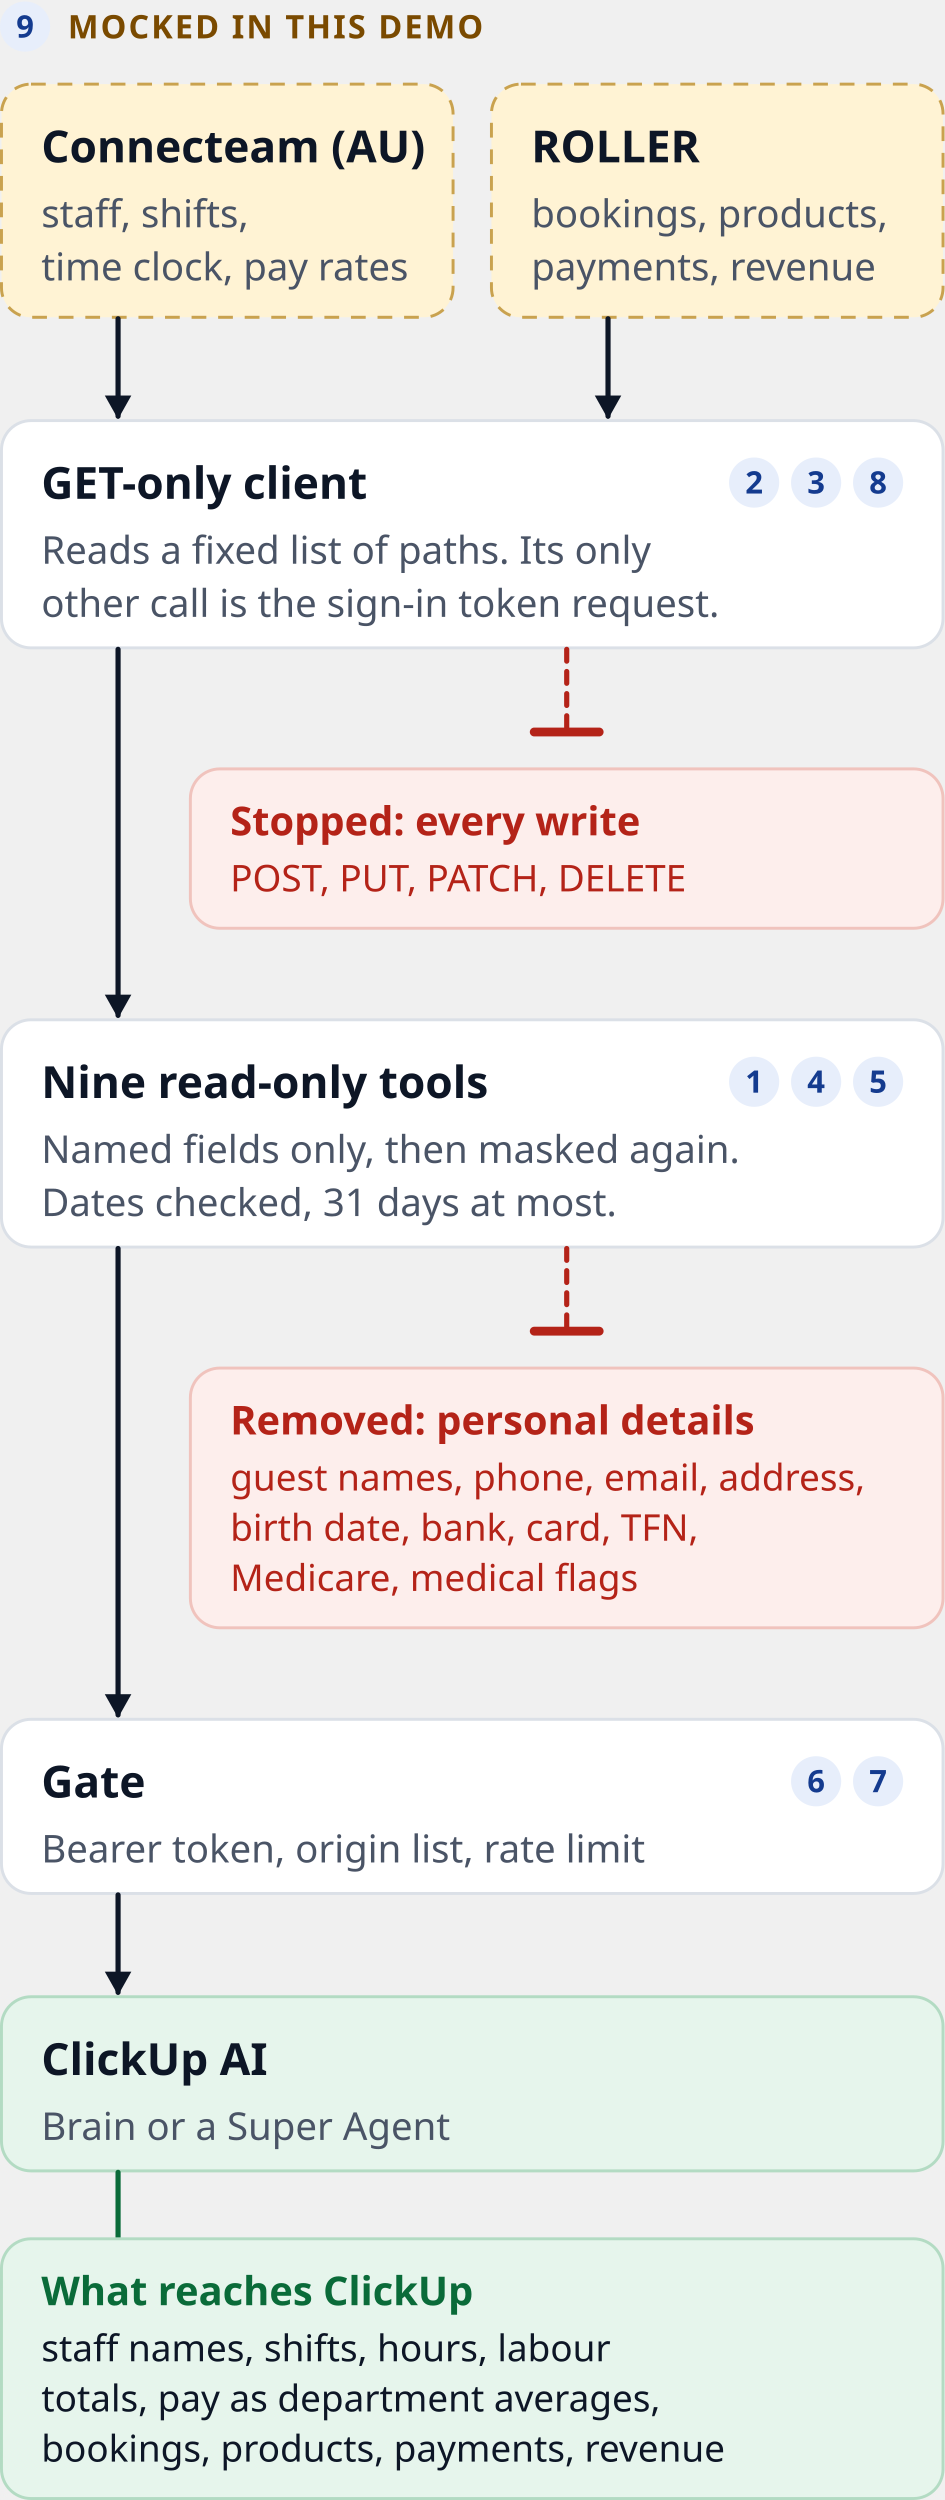
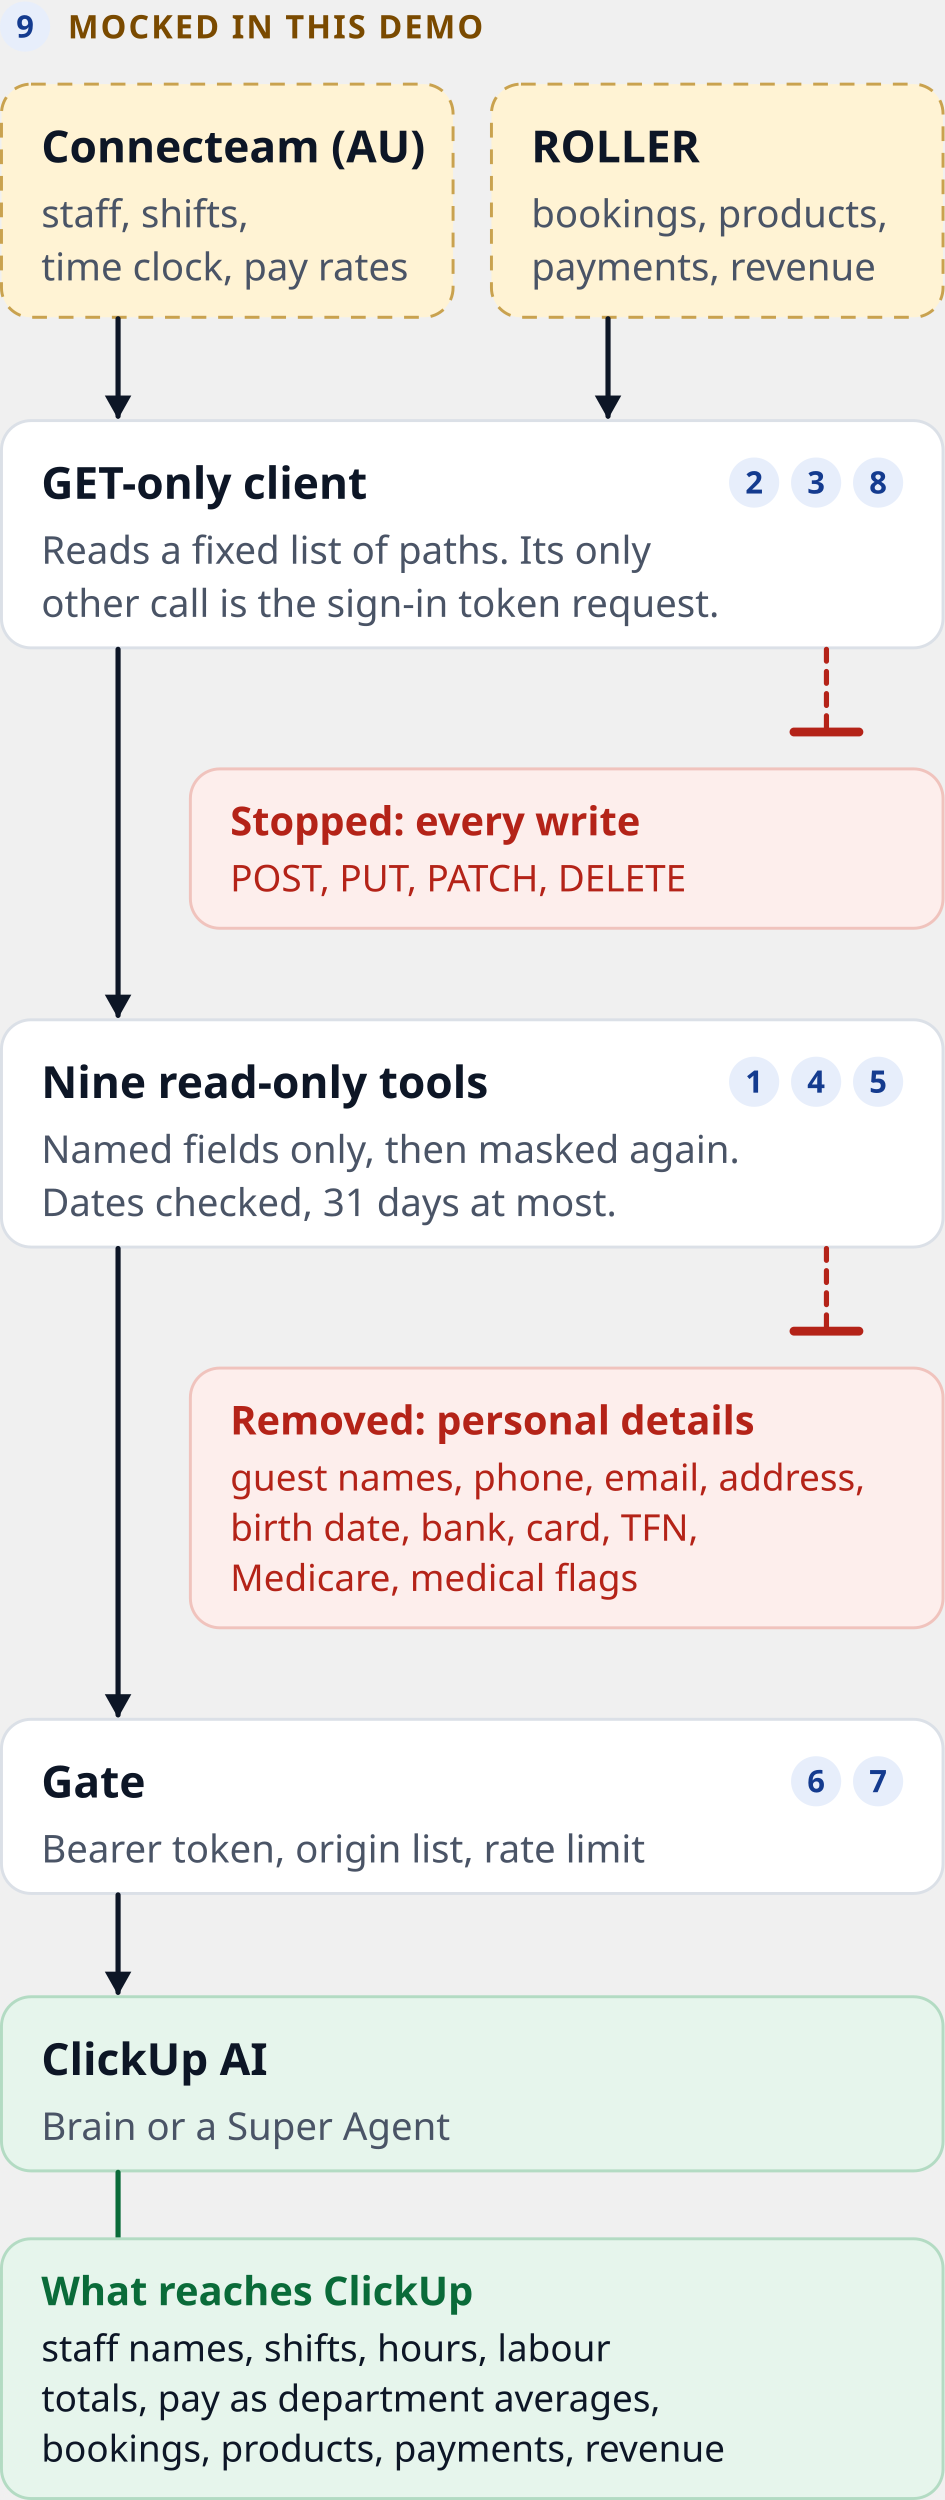
<svg xmlns="http://www.w3.org/2000/svg" width="320" height="847" viewBox="0 0 320 847" font-family="Geist, sans-serif">
  <circle cx="8.5" cy="9" r="8.5" fill="#e7eefb" />
  <text x="8.5" y="12.7" font-size="10.5" fill="#143b8f" font-weight="600" text-anchor="middle">9</text>
  <text x="23" y="13" font-size="11" fill="#7a4a00" font-weight="600" letter-spacing="0.7">MOCKED IN THIS DEMO</text>
  <rect x="0.5" y="28.5" width="153" height="79" rx="10" fill="#fff3d4" stroke="#c9a24f" stroke-dasharray="5 4" />
  <text x="14" y="55" font-size="15" fill="#0d1626" font-weight="600">Connecteam (AU)</text>
  <text x="14" y="77" font-size="13" fill="#4a5466">staff, shifts,</text>
  <text x="14" y="95" font-size="13" fill="#4a5466">time clock, pay rates</text>
  <rect x="166.5" y="28.5" width="153" height="79" rx="10" fill="#fff3d4" stroke="#c9a24f" stroke-dasharray="5 4" />
  <text x="180" y="55" font-size="15" fill="#0d1626" font-weight="600">ROLLER</text>
  <text x="180" y="77" font-size="13" fill="#4a5466">bookings, products,</text>
  <text x="180" y="95" font-size="13" fill="#4a5466">payments, revenue</text>
  <path d="M40 108V141" fill="none" stroke="#0d1626" stroke-width="1.75" stroke-linecap="round" stroke-linejoin="round" />
  <path d="M40 142L35.5 134H44.5Z" fill="#0d1626" />
  <path d="M206 108V141" fill="none" stroke="#0d1626" stroke-width="1.75" stroke-linecap="round" stroke-linejoin="round" />
  <path d="M206 142L201.5 134H210.5Z" fill="#0d1626" />
  <rect x="0.5" y="142.5" width="319" height="77" rx="10" fill="#ffffff" stroke="#dbe0e7" />
  <text x="14" y="169" font-size="15" fill="#0d1626" font-weight="600">GET-only client</text>
  <text x="14" y="191" font-size="13" fill="#4a5466">Reads a fixed list of paths. Its only</text>
  <text x="14" y="209" font-size="13" fill="#4a5466">other call is the sign-in token request.</text>
  <circle cx="255.5" cy="163.5" r="8.5" fill="#e7eefb" />
  <text x="255.5" y="167.2" font-size="10.5" fill="#143b8f" font-weight="600" text-anchor="middle">2</text>
  <circle cx="276.5" cy="163.5" r="8.5" fill="#e7eefb" />
  <text x="276.5" y="167.2" font-size="10.5" fill="#143b8f" font-weight="600" text-anchor="middle">3</text>
  <circle cx="297.5" cy="163.5" r="8.5" fill="#e7eefb" />
  <text x="297.5" y="167.2" font-size="10.5" fill="#143b8f" font-weight="600" text-anchor="middle">8</text>
-   <path d="M192 220V248" fill="none" stroke="#b42318" stroke-width="1.75" stroke-linecap="round" stroke-linejoin="round" stroke-dasharray="4 3.5" />
-   <path d="M181 248H203" fill="none" stroke="#b42318" stroke-width="3" stroke-linecap="round" stroke-linejoin="round" />
+   <path d="M280 220V248" fill="none" stroke="#b42318" stroke-width="1.75" stroke-linecap="round" stroke-linejoin="round" stroke-dasharray="4 3.5" />
+   <path d="M269 248H291" fill="none" stroke="#b42318" stroke-width="3" stroke-linecap="round" stroke-linejoin="round" />
  <rect x="64.5" y="260.5" width="255" height="54" rx="10" fill="#fdeeec" stroke="#f0c3bd" />
  <text x="78" y="283" font-size="13.5" fill="#b42318" font-weight="600">Stopped: every write</text>
  <text x="78" y="302" font-size="12.5" fill="#b42318">POST, PUT, PATCH, DELETE</text>
  <path d="M40 220V344" fill="none" stroke="#0d1626" stroke-width="1.75" stroke-linecap="round" stroke-linejoin="round" />
  <path d="M40 345L35.5 337H44.5Z" fill="#0d1626" />
  <rect x="0.5" y="345.5" width="319" height="77" rx="10" fill="#ffffff" stroke="#dbe0e7" />
  <text x="14" y="372" font-size="15" fill="#0d1626" font-weight="600">Nine read-only tools</text>
  <text x="14" y="394" font-size="13" fill="#4a5466">Named fields only, then masked again.</text>
  <text x="14" y="412" font-size="13" fill="#4a5466">Dates checked, 31 days at most.</text>
  <circle cx="255.5" cy="366.5" r="8.5" fill="#e7eefb" />
  <text x="255.5" y="370.2" font-size="10.5" fill="#143b8f" font-weight="600" text-anchor="middle">1</text>
  <circle cx="276.5" cy="366.5" r="8.5" fill="#e7eefb" />
  <text x="276.5" y="370.2" font-size="10.5" fill="#143b8f" font-weight="600" text-anchor="middle">4</text>
  <circle cx="297.5" cy="366.5" r="8.5" fill="#e7eefb" />
  <text x="297.5" y="370.2" font-size="10.5" fill="#143b8f" font-weight="600" text-anchor="middle">5</text>
-   <path d="M192 423V451" fill="none" stroke="#b42318" stroke-width="1.75" stroke-linecap="round" stroke-linejoin="round" stroke-dasharray="4 3.5" />
-   <path d="M181 451H203" fill="none" stroke="#b42318" stroke-width="3" stroke-linecap="round" stroke-linejoin="round" />
+   <path d="M280 423V451" fill="none" stroke="#b42318" stroke-width="1.75" stroke-linecap="round" stroke-linejoin="round" stroke-dasharray="4 3.5" />
+   <path d="M269 451H291" fill="none" stroke="#b42318" stroke-width="3" stroke-linecap="round" stroke-linejoin="round" />
  <rect x="64.5" y="463.5" width="255" height="88" rx="10" fill="#fdeeec" stroke="#f0c3bd" />
  <text x="78" y="486" font-size="13.5" fill="#b42318" font-weight="600">Removed: personal details</text>
  <text x="78" y="505" font-size="12.5" fill="#b42318">guest names, phone, email, address,</text>
  <text x="78" y="522" font-size="12.5" fill="#b42318">birth date, bank, card, TFN,</text>
  <text x="78" y="539" font-size="12.5" fill="#b42318">Medicare, medical flags</text>
  <path d="M40 423V581" fill="none" stroke="#0d1626" stroke-width="1.75" stroke-linecap="round" stroke-linejoin="round" />
  <path d="M40 582L35.5 574H44.5Z" fill="#0d1626" />
  <rect x="0.5" y="582.5" width="319" height="59" rx="10" fill="#ffffff" stroke="#dbe0e7" />
  <text x="14" y="609" font-size="15" fill="#0d1626" font-weight="600">Gate</text>
  <text x="14" y="631" font-size="13" fill="#4a5466">Bearer token, origin list, rate limit</text>
  <circle cx="276.5" cy="603.5" r="8.5" fill="#e7eefb" />
  <text x="276.5" y="607.2" font-size="10.5" fill="#143b8f" font-weight="600" text-anchor="middle">6</text>
  <circle cx="297.5" cy="603.5" r="8.5" fill="#e7eefb" />
  <text x="297.5" y="607.2" font-size="10.5" fill="#143b8f" font-weight="600" text-anchor="middle">7</text>
  <path d="M40 642V675" fill="none" stroke="#0d1626" stroke-width="1.75" stroke-linecap="round" stroke-linejoin="round" />
  <path d="M40 676L35.5 668H44.5Z" fill="#0d1626" />
  <rect x="0.5" y="676.5" width="319" height="59" rx="10" fill="#e6f5ec" stroke="#b3dbc3" />
  <text x="14" y="703" font-size="15" fill="#0d1626" font-weight="600">ClickUp AI</text>
  <text x="14" y="725" font-size="13" fill="#4a5466">Brain or a Super Agent</text>
  <path d="M40 736V758" fill="none" stroke="#0a6b39" stroke-width="1.75" stroke-linecap="round" stroke-linejoin="round" />
  <rect x="0.5" y="758.5" width="319" height="88" rx="10" fill="#e6f5ec" stroke="#b3dbc3" />
  <text x="14" y="781" font-size="13.5" fill="#0a6b39" font-weight="600">What reaches ClickUp</text>
  <text x="14" y="800" font-size="12.5" fill="#0d1626">staff names, shifts, hours, labour</text>
  <text x="14" y="817" font-size="12.5" fill="#0d1626">totals, pay as department averages,</text>
  <text x="14" y="834" font-size="12.5" fill="#0d1626">bookings, products, payments, revenue</text>
</svg>
